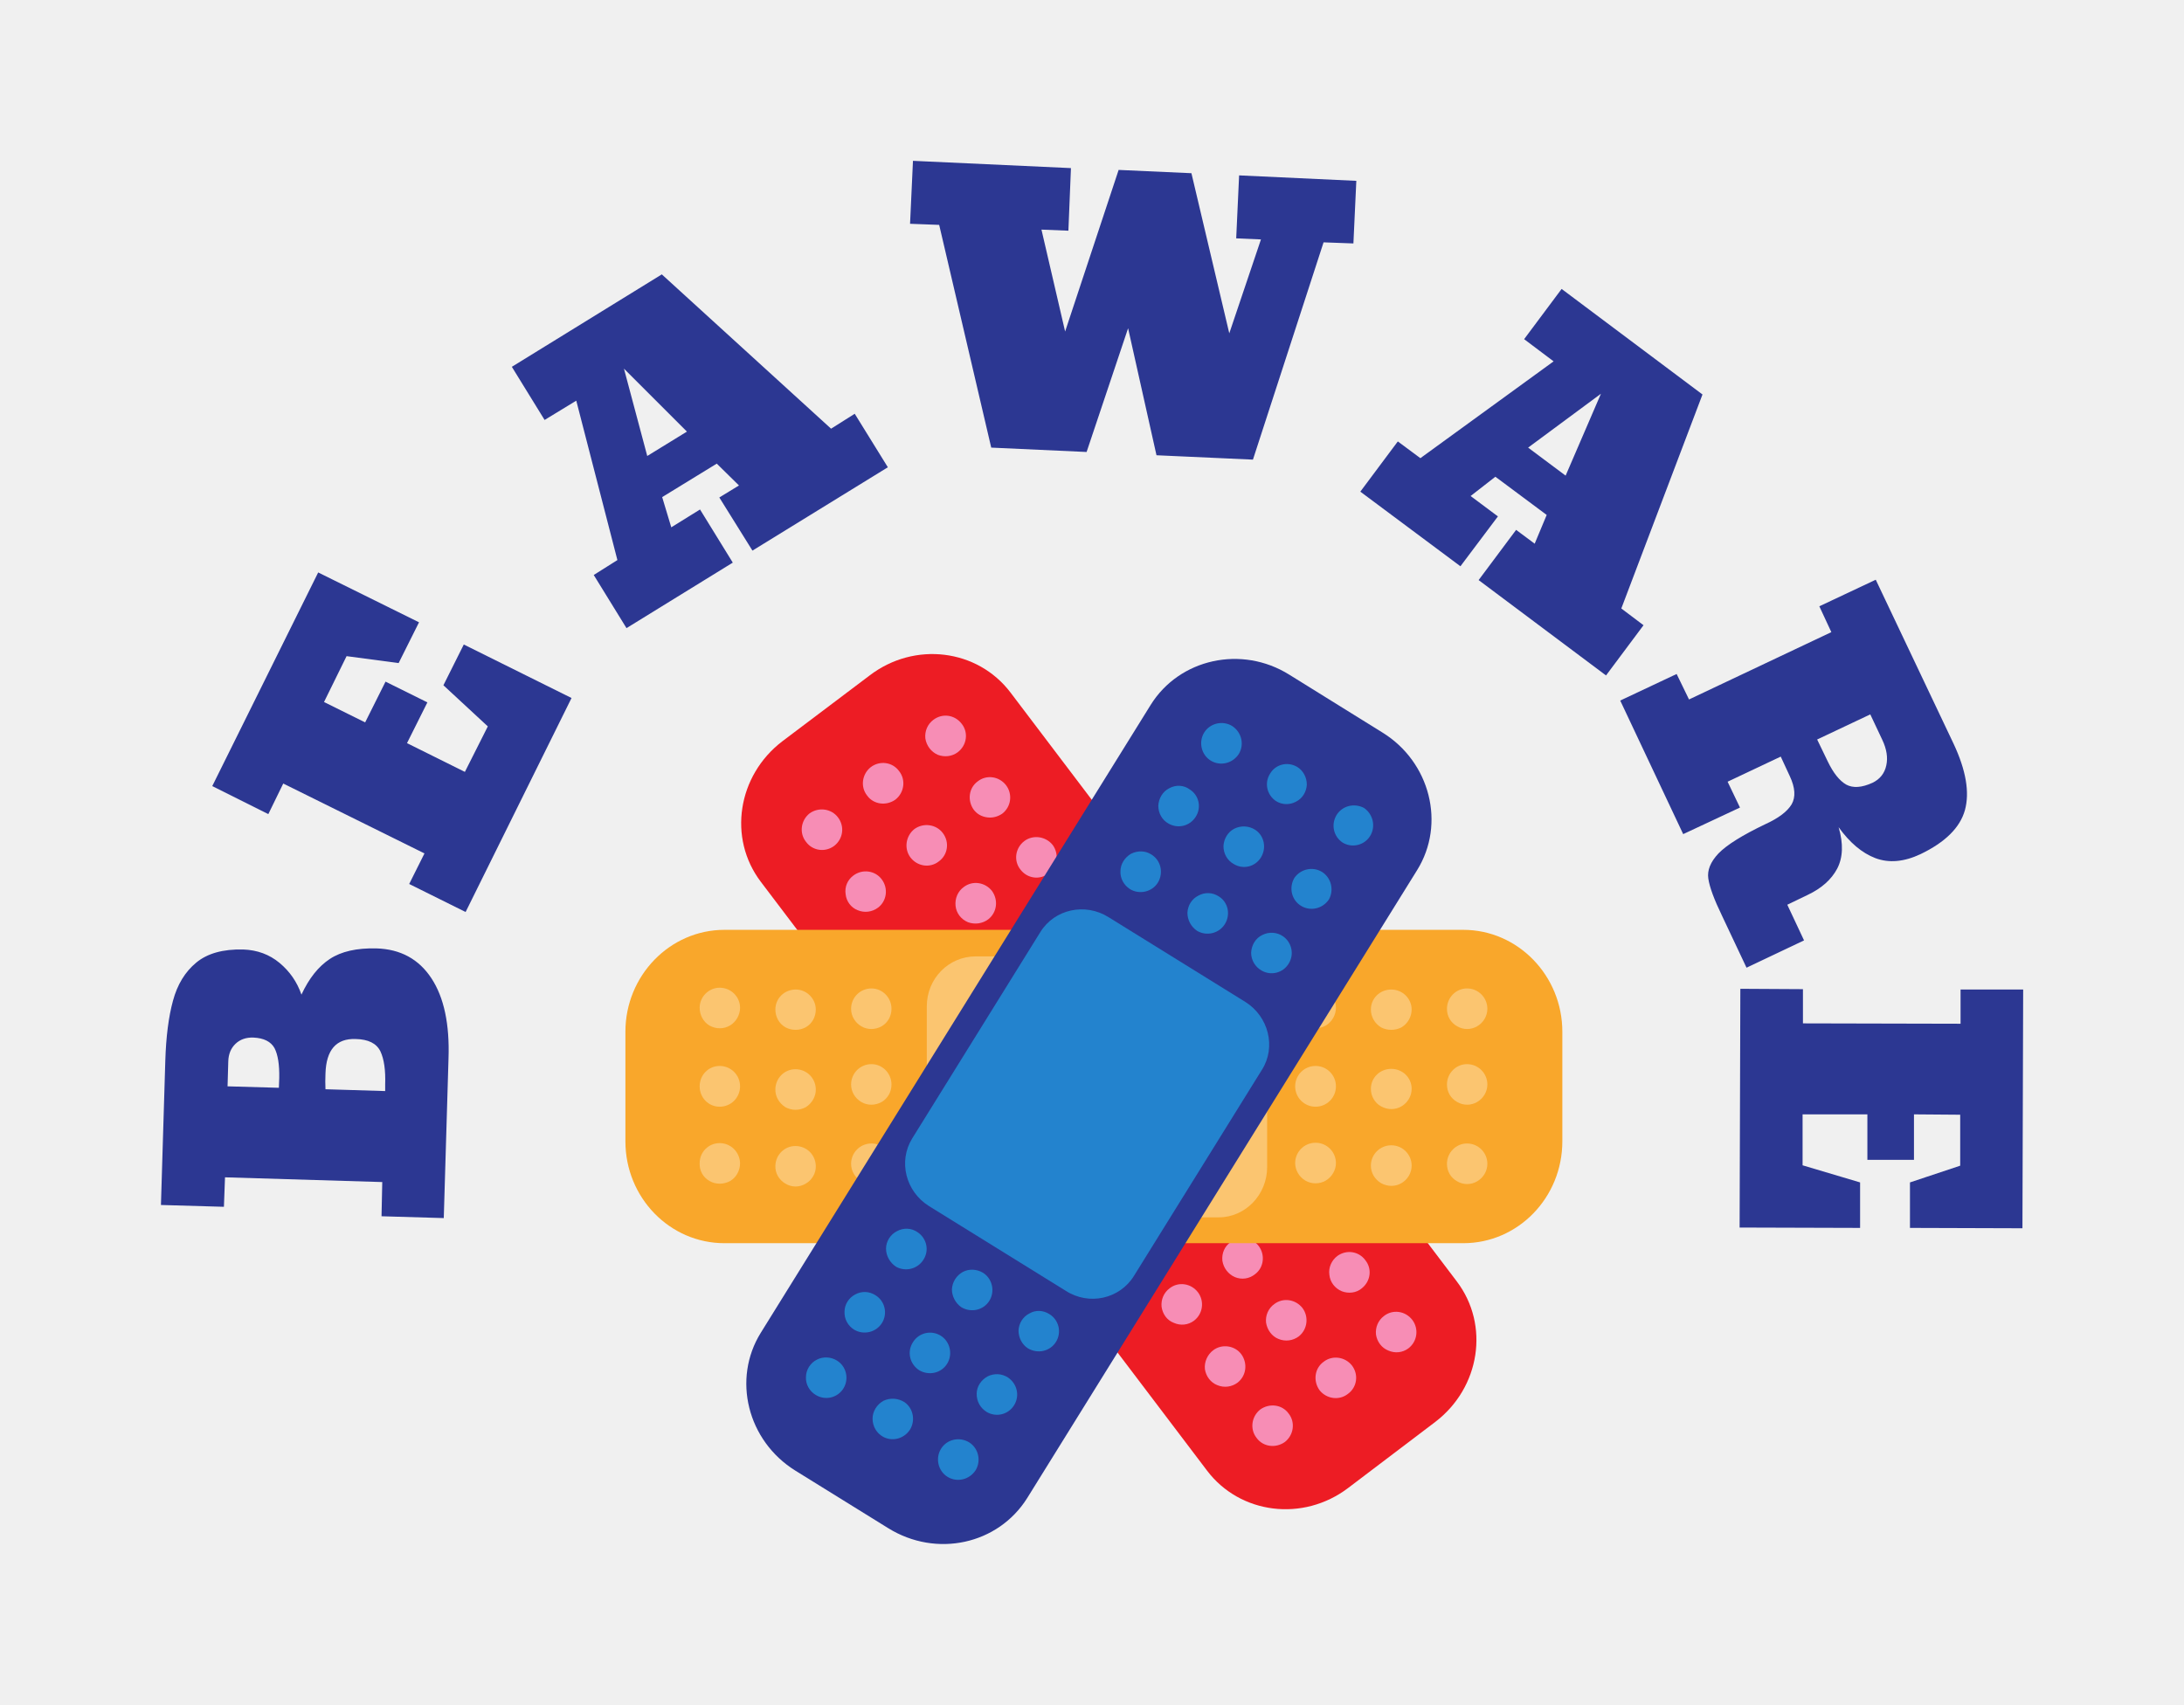
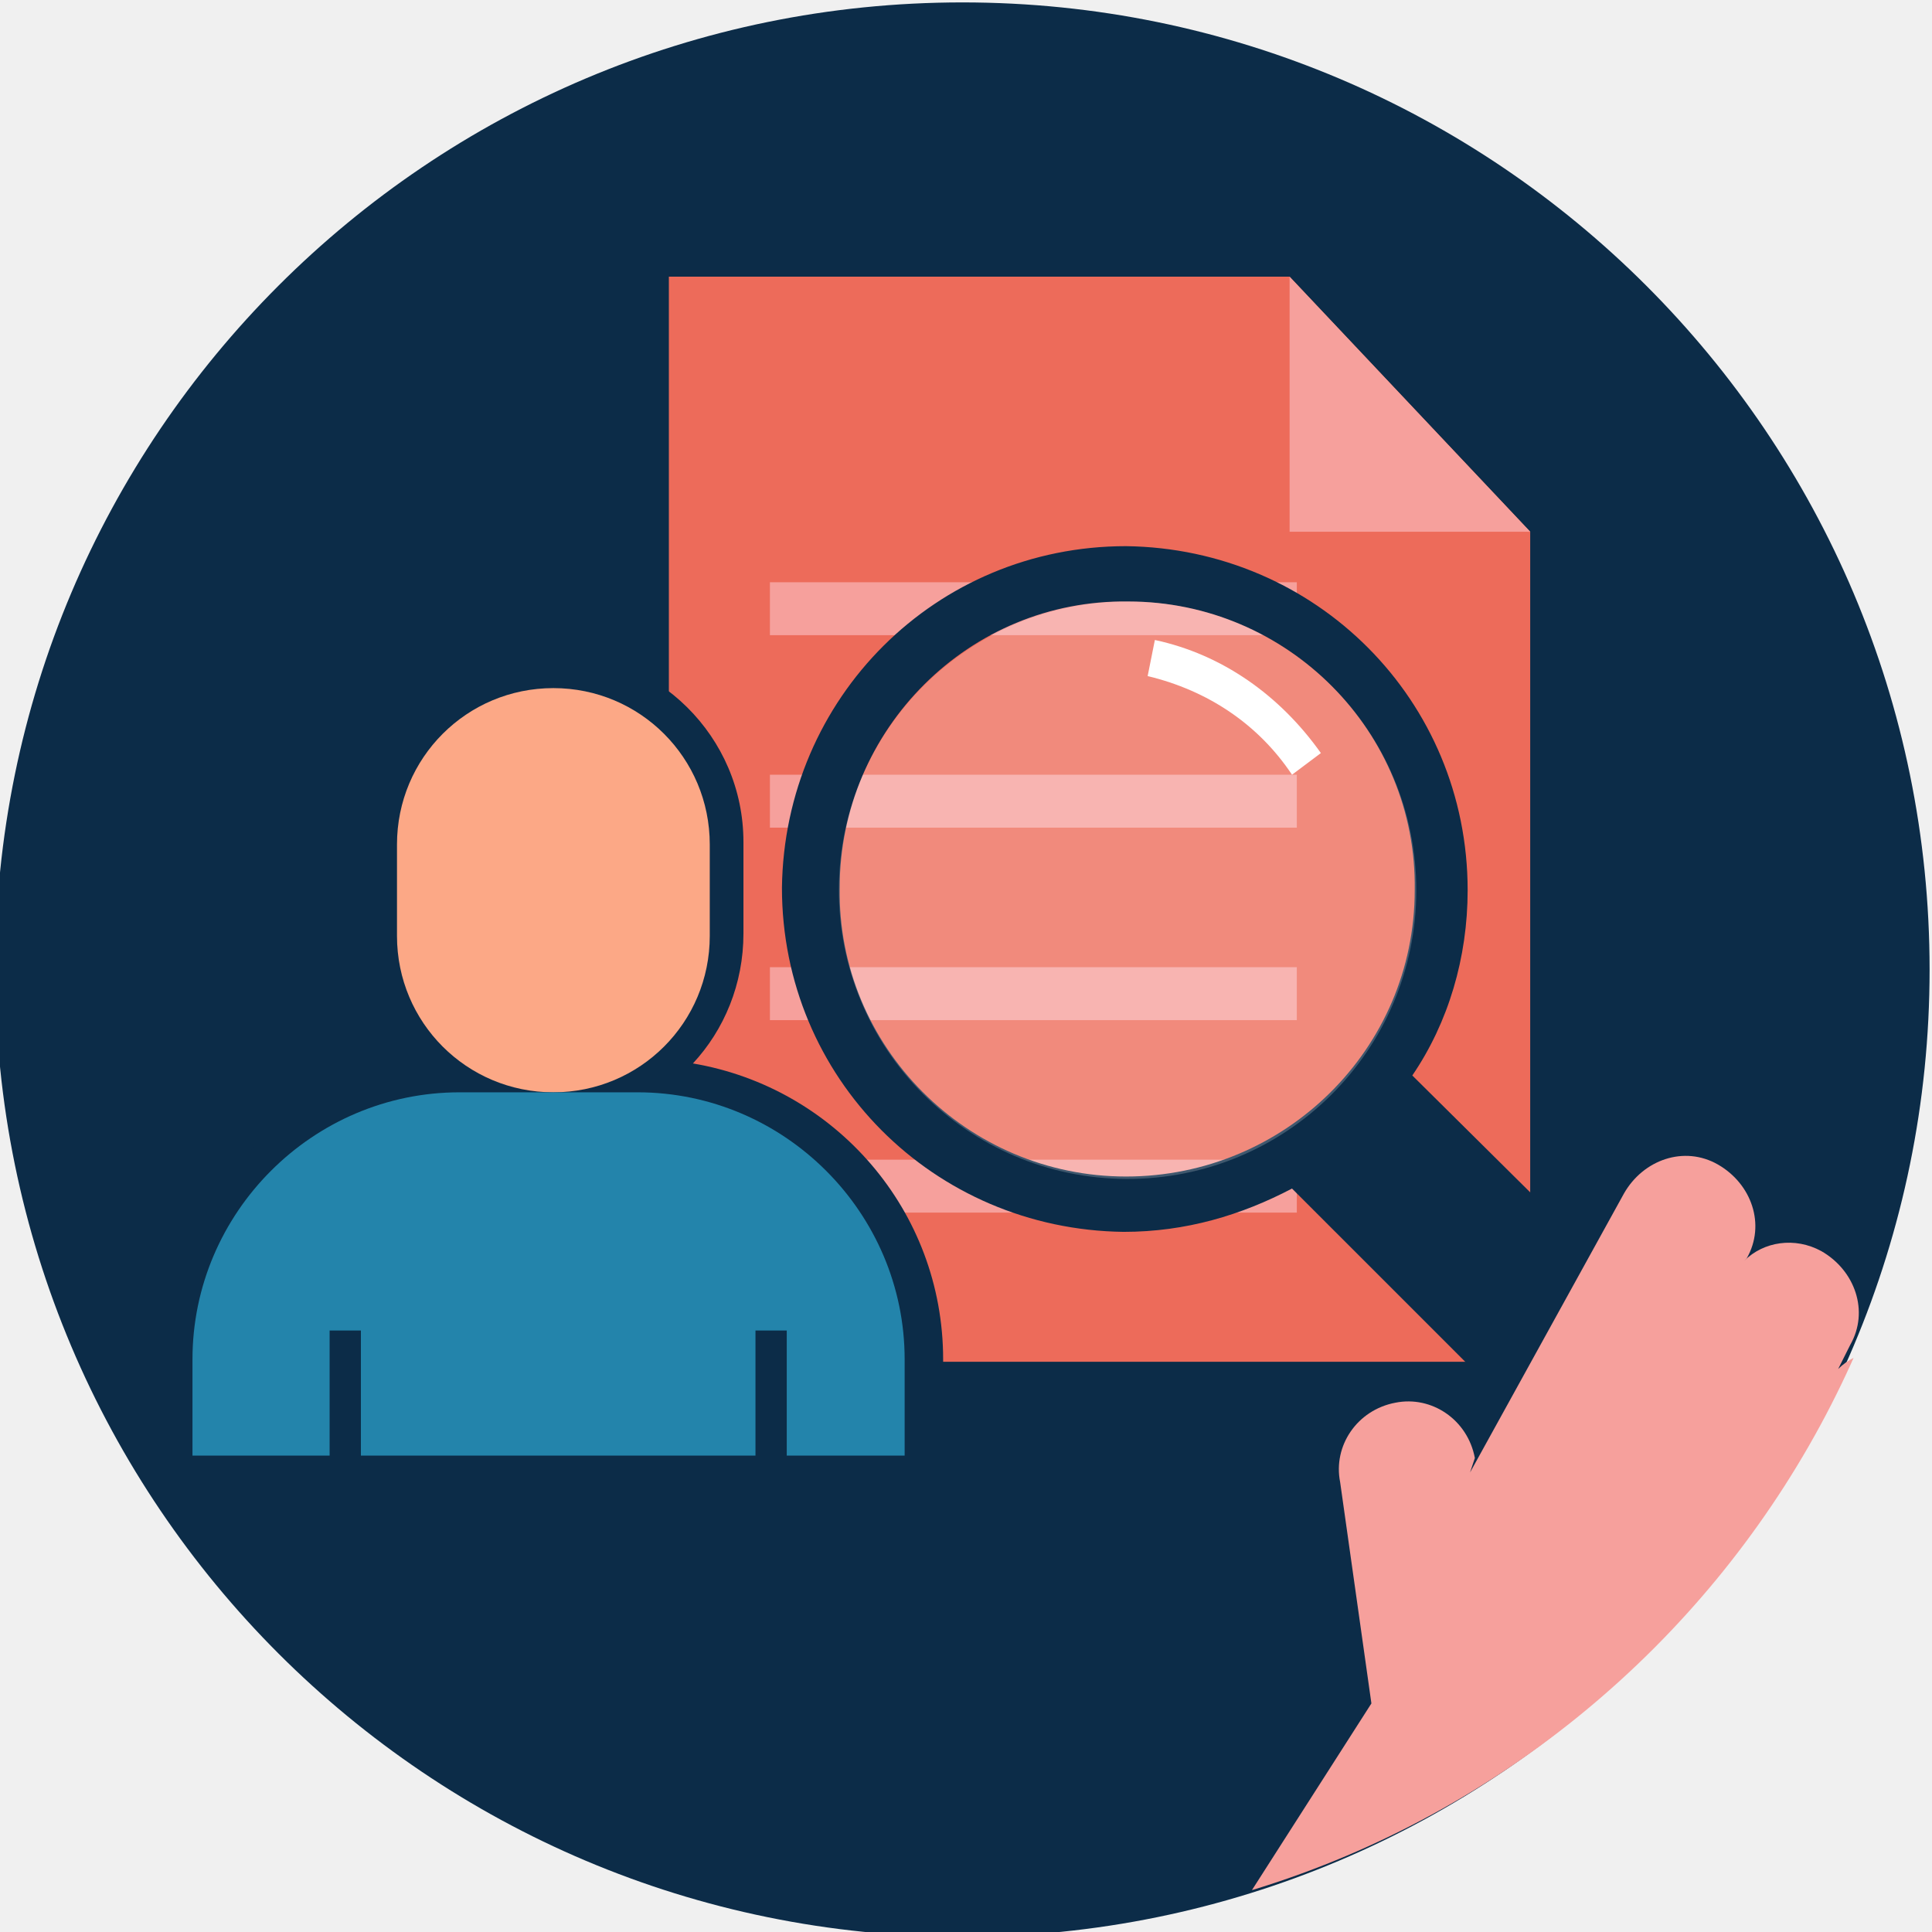
- <svg xmlns="http://www.w3.org/2000/svg" version="1.1" viewBox="0 0 6 4.683">
-   <g transform="matrix(1,0,0,1,3.005155,4.4299)">
-     <g transform="matrix(1,0,0,1,0,0)">
-       <path d=" M -1.957 -1.088 L -1.955 -1.182 L -2.387 -1.195 L -2.39 -1.114 L -2.563 -1.119 L -2.551 -1.516 Q -2.548 -1.614 -2.53 -1.68 Q -2.512 -1.747 -2.466 -1.785 Q -2.42 -1.823 -2.337 -1.821 Q -2.279 -1.819 -2.237 -1.784 Q -2.195 -1.749 -2.177 -1.697 Q -2.146 -1.764 -2.099 -1.795 Q -2.052 -1.826 -1.971 -1.824 Q -1.872 -1.821 -1.82 -1.742 Q -1.768 -1.663 -1.773 -1.521 L -1.786 -1.083 L -1.957 -1.088 M -2.238 -1.468 Q -2.237 -1.523 -2.251 -1.55 Q -2.266 -1.577 -2.309 -1.579 Q -2.339 -1.58 -2.358 -1.562 Q -2.377 -1.544 -2.378 -1.514 L -2.38 -1.445 L -2.239 -1.441 L -2.238 -1.468 M -1.947 -1.45 Q -1.945 -1.509 -1.96 -1.541 Q -1.976 -1.574 -2.028 -1.575 Q -2.108 -1.578 -2.111 -1.48 Q -2.112 -1.458 -2.111 -1.437 L -1.947 -1.432 L -1.947 -1.45 M -1.726 -1.924 L -1.881 -2.001 L -1.839 -2.085 L -2.227 -2.277 L -2.268 -2.193 L -2.422 -2.27 L -2.131 -2.857 L -1.854 -2.72 L -1.91 -2.608 L -2.053 -2.627 L -2.115 -2.501 L -2.002 -2.445 L -1.946 -2.557 L -1.831 -2.5 L -1.887 -2.388 L -1.728 -2.309 L -1.665 -2.434 L -1.787 -2.547 L -1.731 -2.659 L -1.435 -2.512 L -1.726 -1.924 M -1.284 -2.704 L -1.374 -2.85 L -1.309 -2.891 L -1.422 -3.329 L -1.509 -3.276 L -1.599 -3.422 L -1.187 -3.676 L -0.722 -3.252 L -0.657 -3.293 L -0.566 -3.146 L -0.938 -2.917 L -1.029 -3.063 L -0.975 -3.096 L -1.036 -3.156 L -1.186 -3.064 L -1.161 -2.981 L -1.082 -3.03 L -0.992 -2.884 L -1.284 -2.704 M -1.227 -3.177 L -1.118 -3.244 L -1.291 -3.417 L -1.227 -3.177 M -0.282 -3.2 L -0.425 -3.812 L -0.505 -3.815 L -0.497 -3.988 L -0.063 -3.968 L -0.07 -3.796 L -0.144 -3.799 L -0.079 -3.519 L 0.068 -3.963 L 0.268 -3.954 L 0.372 -3.514 L 0.459 -3.772 L 0.391 -3.775 L 0.399 -3.948 L 0.721 -3.933 L 0.713 -3.761 L 0.631 -3.764 L 0.437 -3.167 L 0.172 -3.179 L 0.094 -3.528 L -0.02 -3.188 L -0.282 -3.2 M 0.732 -3.079 L 0.835 -3.217 L 0.897 -3.171 L 1.263 -3.437 L 1.182 -3.498 L 1.285 -3.636 L 1.672 -3.346 L 1.449 -2.758 L 1.51 -2.712 L 1.407 -2.574 L 1.057 -2.836 L 1.16 -2.974 L 1.211 -2.936 L 1.244 -3.015 L 1.103 -3.12 L 1.035 -3.067 L 1.11 -3.011 L 1.007 -2.874 L 0.732 -3.079 M 1.193 -3.2 L 1.296 -3.123 L 1.393 -3.348 L 1.193 -3.2 M 1.601 -2.578 L 1.635 -2.508 L 2.026 -2.693 L 1.993 -2.764 L 2.148 -2.837 L 2.362 -2.386 Q 2.413 -2.277 2.393 -2.204 Q 2.373 -2.132 2.271 -2.083 Q 2.203 -2.051 2.147 -2.072 Q 2.092 -2.093 2.046 -2.157 Q 2.066 -2.089 2.042 -2.043 Q 2.018 -1.998 1.961 -1.971 L 1.905 -1.944 L 1.951 -1.846 L 1.793 -1.771 L 1.726 -1.913 Q 1.693 -1.981 1.688 -2.016 Q 1.683 -2.05 1.716 -2.085 Q 1.75 -2.12 1.844 -2.165 Q 1.899 -2.19 1.917 -2.22 Q 1.934 -2.25 1.912 -2.297 L 1.887 -2.351 L 1.741 -2.282 L 1.775 -2.211 L 1.619 -2.138 L 1.446 -2.505 L 1.601 -2.578 M 2.016 -2.338 Q 2.039 -2.29 2.067 -2.274 Q 2.095 -2.259 2.139 -2.279 Q 2.17 -2.294 2.177 -2.327 Q 2.184 -2.359 2.166 -2.397 L 2.133 -2.467 L 1.987 -2.398 L 2.016 -2.338 M 1.776 -1.713 L 1.948 -1.712 L 1.948 -1.618 L 2.381 -1.617 L 2.381 -1.711 L 2.553 -1.711 L 2.551 -1.055 L 2.242 -1.056 L 2.242 -1.181 L 2.38 -1.227 L 2.38 -1.367 L 2.253 -1.368 L 2.253 -1.243 L 2.125 -1.243 L 2.125 -1.368 L 1.947 -1.368 L 1.947 -1.228 L 2.105 -1.181 L 2.105 -1.056 L 1.774 -1.057 L 1.776 -1.713" fill="#2c3792" fill-rule="nonzero" />
+ <svg xmlns="http://www.w3.org/2000/svg" xmlns:xlink="http://www.w3.org/1999/xlink" version="1.1" id="Layer_2" x="0px" y="0px" viewBox="0 0 80.3 80.3" style="enable-background:new 0 0 80.3 80.3;" xml:space="preserve">
+   <style type="text/css">
+ 	.st0{fill:#EB6A5C;}
+ 	.st1{fill:#552F2F;}
+ 	.st2{fill:#55AB99;}
+ 	.st3{fill:#2F4555;}
+ 	.st4{fill:#FFFFFF;}
+ 	.st5{fill:#ED6B5A;}
+ 	.st6{fill:#0C2C48;}
+ 	.st7{fill:#F1CC4B;}
+ 	.st8{clip-path:url(#SVGID_2_);}
+ 	.st9{clip-path:url(#SVGID_2_);fill:#F6A09C;}
+ 	.st10{fill:#50646F;}
+ 	.st11{fill:#FCA886;}
+ 	.st12{fill:#EDAB7E;}
+ 	.st13{fill:#332319;}
+ 	.st14{fill:#E07E45;}
+ 	.st15{fill:#FF8F8F;}
+ 	.st16{fill:#A6D1D9;}
+ 	.st17{fill:#628185;}
+ 	.st18{fill:#BABABA;}
+ 	.st19{fill:#698391;}
+ 	.st20{opacity:0.41;fill:#FFFFFF;}
+ 	.st21{fill:#F6A09C;}
+ 	.st22{fill:#FFF3C9;}
+ 	.st23{fill:#2384AB;}
+ 	.st24{fill:#BABFC5;}
+ 	.st25{clip-path:url(#SVGID_4_);}
+ 	.st26{fill:#6EB9E0;}
+ 	.st27{fill:#F8A06D;}
+ 	.st28{fill:#A3B9C4;}
+ 	.st29{fill:#3B4A52;}
+ 	.st30{clip-path:url(#SVGID_6_);}
+ 	.st31{clip-path:url(#SVGID_8_);fill:#F6A09C;}
+ 	.st32{opacity:0.21;fill:#FFFFFF;}
+ 	.st33{clip-path:url(#SVGID_10_);fill:#F6A09C;}
+ 	.st34{clip-path:url(#SVGID_12_);}
+ 	.st35{fill:#FFD3B5;}
+ 	.st36{fill:#BFD9E6;}
+ 	.st37{fill:#798287;}
+ 	.st38{fill:#A4A8AD;}
+ 	.st39{fill:#FFD6BA;}
+ 	.st40{fill:none;stroke:#0C2C48;stroke-width:1.4;stroke-miterlimit:10;}
+ </style>
+   <g>
+     <circle class="st6" cx="40" cy="40.3" r="40.2" />
+     <g>
+       <g>
+         <polygon class="st5" points="63.6,56.6 27.8,56.6 27.8,11.5 53.6,11.5 63.6,22.1    " />
+         <polygon class="st21" points="63.6,22.1 53.6,22.1 53.6,11.5    " />
+       </g>
+       <g>
+         <g>
+           <rect x="32" y="24.2" class="st21" width="21.9" height="2.2" />
+         </g>
+         <g>
+           <rect x="32" y="32.2" class="st21" width="21.9" height="2.2" />
+         </g>
+         <g>
+           <rect x="32" y="40.2" class="st21" width="21.9" height="2.2" />
+         </g>
+         <g>
+           <rect x="32" y="48.2" class="st21" width="21.9" height="2.2" />
+         </g>
+       </g>
+       <g>
+         <path class="st6" d="M70.2,56.1L58.7,44.7c1.5-2.2,2.3-4.9,2.3-7.7c0-7.9-6.3-14.2-14.2-14.3c-7.9,0-14.2,6.3-14.3,14.2     c0,7.9,6.3,14.2,14.2,14.3c2.6,0,4.9-0.7,7-1.8l11.6,11.6c0.5,0.5,1.3,0.5,1.7,0l3-3C70.6,57.4,70.6,56.6,70.2,56.1z M46.8,48.9     c-6.6,0-12-5.4-11.9-12c0-6.6,5.4-12,12-11.9c6.6,0,12,5.4,11.9,12C58.8,43.6,53.4,48.9,46.8,48.9z" />
+         <ellipse transform="matrix(2.653164e-03 -1 1 2.653164e-03 9.7425 83.702)" class="st32" cx="46.8" cy="37" rx="12" ry="12" />
+         <g>
+           <path class="st4" d="M53.7,32.2c-1.4-2.1-3.5-3.5-6-4.1l0.3-1.5c2.8,0.6,5.2,2.3,6.9,4.7L53.7,32.2z" />
+         </g>
+       </g>
    </g>
-     <g transform="matrix(1,0,0,1,0,0)">
-       <g clip-path="url(#SvgjsClipPath1003)">
-         <g clip-path="url(#bb5cc96e6-8b15-4160-91d0-a812cf38ed559a46ac91-acc2-488f-9480-60ff32185d8f)">
-           <path d=" M 0.698 -0.341 C 0.575 -0.248 0.402 -0.269 0.311 -0.389 L -0.915 -2.007 C -1.006 -2.127 -0.979 -2.299 -0.856 -2.393 L -0.616 -2.574 C -0.493 -2.668 -0.32 -2.647 -0.229 -2.527 L 0.997 -0.909 C 1.088 -0.789 1.061 -0.617 0.938 -0.523 Z" fill="#ed1c24" transform="matrix(1,0,0,1,0,0)" fill-rule="nonzero" />
-         </g>
-         <g clip-path="url(#bb5cc96e6-8b15-4160-91d0-a812cf38ed559a46ac91-acc2-488f-9480-60ff32185d8f)">
-           <path d=" M -0.374 -2.363 C -0.39 -2.351 -0.411 -2.349 -0.429 -2.356 C -0.447 -2.364 -0.46 -2.381 -0.463 -2.401 C -0.465 -2.421 -0.457 -2.44 -0.441 -2.452 C -0.416 -2.471 -0.382 -2.466 -0.363 -2.441 C -0.344 -2.417 -0.349 -2.382 -0.374 -2.363" fill="#f78db5" transform="matrix(1,0,0,1,0,0)" fill-rule="nonzero" />
-         </g>
-         <g clip-path="url(#bb5cc96e6-8b15-4160-91d0-a812cf38ed559a46ac91-acc2-488f-9480-60ff32185d8f)">
-           <path d=" M -0.545 -2.233 C -0.57 -2.215 -0.605 -2.219 -0.623 -2.244 C -0.642 -2.268 -0.637 -2.303 -0.613 -2.322 C -0.588 -2.341 -0.553 -2.336 -0.535 -2.311 C -0.516 -2.287 -0.521 -2.252 -0.545 -2.233" fill="#f78db5" transform="matrix(1,0,0,1,0,0)" fill-rule="nonzero" />
-         </g>
-         <g clip-path="url(#bb5cc96e6-8b15-4160-91d0-a812cf38ed559a46ac91-acc2-488f-9480-60ff32185d8f)">
-           <path d=" M -0.713 -2.106 C -0.738 -2.087 -0.773 -2.092 -0.791 -2.117 C -0.81 -2.141 -0.805 -2.176 -0.781 -2.195 C -0.756 -2.213 -0.721 -2.208 -0.703 -2.184 C -0.684 -2.159 -0.689 -2.125 -0.713 -2.106" fill="#f78db5" transform="matrix(1,0,0,1,0,0)" fill-rule="nonzero" />
-         </g>
-         <g clip-path="url(#bb5cc96e6-8b15-4160-91d0-a812cf38ed559a46ac91-acc2-488f-9480-60ff32185d8f)">
-           <path d=" M -0.252 -2.194 C -0.264 -2.186 -0.278 -2.182 -0.293 -2.184 C -0.308 -2.186 -0.321 -2.193 -0.33 -2.205 C -0.348 -2.23 -0.344 -2.265 -0.319 -2.283 C -0.295 -2.302 -0.26 -2.297 -0.241 -2.272 C -0.223 -2.248 -0.227 -2.213 -0.252 -2.194" fill="#f78db5" transform="matrix(1,0,0,1,0,0)" fill-rule="nonzero" />
-         </g>
-         <g clip-path="url(#bb5cc96e6-8b15-4160-91d0-a812cf38ed559a46ac91-acc2-488f-9480-60ff32185d8f)">
-           <path d=" M -0.426 -2.063 C -0.45 -2.044 -0.485 -2.049 -0.504 -2.074 C -0.522 -2.098 -0.517 -2.133 -0.493 -2.152 C -0.468 -2.17 -0.433 -2.165 -0.415 -2.141 C -0.396 -2.116 -0.401 -2.081 -0.426 -2.063" fill="#f78db5" transform="matrix(1,0,0,1,0,0)" fill-rule="nonzero" />
-         </g>
-         <g clip-path="url(#bb5cc96e6-8b15-4160-91d0-a812cf38ed559a46ac91-acc2-488f-9480-60ff32185d8f)">
-           <path d=" M -0.593 -1.936 C -0.609 -1.924 -0.63 -1.921 -0.649 -1.929 C -0.667 -1.936 -0.68 -1.953 -0.682 -1.973 C -0.685 -1.993 -0.677 -2.012 -0.661 -2.024 C -0.636 -2.043 -0.601 -2.038 -0.583 -2.014 C -0.564 -1.989 -0.569 -1.954 -0.593 -1.936" fill="#f78db5" transform="matrix(1,0,0,1,0,0)" fill-rule="nonzero" />
-         </g>
-         <g clip-path="url(#bb5cc96e6-8b15-4160-91d0-a812cf38ed559a46ac91-acc2-488f-9480-60ff32185d8f)">
-           <path d=" M -0.124 -2.03 C -0.136 -2.021 -0.151 -2.017 -0.165 -2.019 C -0.18 -2.021 -0.193 -2.029 -0.202 -2.041 C -0.221 -2.065 -0.216 -2.1 -0.191 -2.119 C -0.167 -2.137 -0.132 -2.132 -0.113 -2.108 C -0.095 -2.083 -0.1 -2.048 -0.124 -2.03" fill="#f78db5" transform="matrix(1,0,0,1,0,0)" fill-rule="nonzero" />
-         </g>
-         <g clip-path="url(#bb5cc96e6-8b15-4160-91d0-a812cf38ed559a46ac91-acc2-488f-9480-60ff32185d8f)">
-           <path d=" M -0.29 -1.904 C -0.306 -1.892 -0.327 -1.889 -0.346 -1.896 C -0.365 -1.904 -0.378 -1.921 -0.38 -1.941 C -0.382 -1.961 -0.374 -1.981 -0.357 -1.993 C -0.333 -2.011 -0.299 -2.006 -0.28 -1.982 C -0.262 -1.957 -0.266 -1.923 -0.29 -1.904" fill="#f78db5" transform="matrix(1,0,0,1,0,0)" fill-rule="nonzero" />
-         </g>
-         <g clip-path="url(#bb5cc96e6-8b15-4160-91d0-a812cf38ed559a46ac91-acc2-488f-9480-60ff32185d8f)">
-           <path d=" M -0.464 -1.773 C -0.476 -1.764 -0.49 -1.76 -0.505 -1.762 C -0.52 -1.764 -0.533 -1.772 -0.542 -1.783 C -0.559 -1.808 -0.553 -1.841 -0.53 -1.859 C -0.506 -1.877 -0.472 -1.874 -0.453 -1.851 C -0.444 -1.839 -0.44 -1.824 -0.442 -1.809 C -0.444 -1.795 -0.452 -1.782 -0.464 -1.773" fill="#fbc9e7" transform="matrix(1,0,0,1,0,0)" fill-rule="nonzero" />
-         </g>
-         <g clip-path="url(#bb5cc96e6-8b15-4160-91d0-a812cf38ed559a46ac91-acc2-488f-9480-60ff32185d8f)">
-           <path d=" M 0.615 -1.059 C 0.599 -1.046 0.577 -1.043 0.559 -1.051 C 0.54 -1.058 0.527 -1.076 0.524 -1.096 C 0.522 -1.116 0.531 -1.136 0.547 -1.148 C 0.572 -1.165 0.606 -1.16 0.624 -1.136 C 0.642 -1.112 0.638 -1.078 0.615 -1.059" fill="#fbc9e7" transform="matrix(1,0,0,1,0,0)" fill-rule="nonzero" />
-         </g>
-         <g clip-path="url(#bb5cc96e6-8b15-4160-91d0-a812cf38ed559a46ac91-acc2-488f-9480-60ff32185d8f)">
-           <path d=" M 0.443 -0.929 C 0.427 -0.916 0.406 -0.913 0.387 -0.921 C 0.369 -0.929 0.356 -0.946 0.353 -0.966 C 0.351 -0.986 0.359 -1.006 0.376 -1.017 C 0.4 -1.035 0.435 -1.03 0.453 -1.006 C 0.471 -0.982 0.467 -0.947 0.443 -0.929" fill="#f78db5" transform="matrix(1,0,0,1,0,0)" fill-rule="nonzero" />
-         </g>
-         <g clip-path="url(#bb5cc96e6-8b15-4160-91d0-a812cf38ed559a46ac91-acc2-488f-9480-60ff32185d8f)">
-           <path d=" M 0.275 -0.801 C 0.259 -0.789 0.238 -0.787 0.22 -0.795 C 0.201 -0.802 0.189 -0.819 0.186 -0.839 C 0.184 -0.859 0.192 -0.878 0.208 -0.89 C 0.232 -0.909 0.267 -0.904 0.286 -0.879 C 0.304 -0.855 0.3 -0.82 0.275 -0.801" fill="#f78db5" transform="matrix(1,0,0,1,0,0)" fill-rule="nonzero" />
-         </g>
-         <g clip-path="url(#bb5cc96e6-8b15-4160-91d0-a812cf38ed559a46ac91-acc2-488f-9480-60ff32185d8f)">
-           <path d=" M 0.736 -0.89 C 0.721 -0.877 0.699 -0.875 0.681 -0.882 C 0.662 -0.89 0.649 -0.907 0.647 -0.927 C 0.644 -0.947 0.653 -0.967 0.669 -0.979 C 0.694 -0.997 0.728 -0.992 0.746 -0.967 C 0.765 -0.943 0.76 -0.909 0.736 -0.89" fill="#f78db5" transform="matrix(1,0,0,1,0,0)" fill-rule="nonzero" />
-         </g>
-         <g clip-path="url(#bb5cc96e6-8b15-4160-91d0-a812cf38ed559a46ac91-acc2-488f-9480-60ff32185d8f)">
-           <path d=" M 0.563 -0.758 C 0.547 -0.746 0.526 -0.743 0.507 -0.751 C 0.489 -0.758 0.476 -0.776 0.473 -0.796 C 0.471 -0.815 0.479 -0.835 0.496 -0.847 C 0.52 -0.865 0.554 -0.86 0.573 -0.836 C 0.591 -0.812 0.587 -0.777 0.563 -0.758" fill="#f78db5" transform="matrix(1,0,0,1,0,0)" fill-rule="nonzero" />
-         </g>
-         <g clip-path="url(#bb5cc96e6-8b15-4160-91d0-a812cf38ed559a46ac91-acc2-488f-9480-60ff32185d8f)">
-           <path d=" M 0.395 -0.631 C 0.379 -0.619 0.358 -0.616 0.339 -0.624 C 0.321 -0.631 0.308 -0.648 0.305 -0.668 C 0.303 -0.688 0.312 -0.708 0.328 -0.72 C 0.352 -0.738 0.387 -0.733 0.405 -0.709 C 0.423 -0.684 0.419 -0.65 0.395 -0.631" fill="#f78db5" transform="matrix(1,0,0,1,0,0)" fill-rule="nonzero" />
-         </g>
-         <g clip-path="url(#bb5cc96e6-8b15-4160-91d0-a812cf38ed559a46ac91-acc2-488f-9480-60ff32185d8f)">
-           <path d=" M 0.864 -0.725 C 0.848 -0.713 0.827 -0.711 0.809 -0.719 C 0.791 -0.726 0.778 -0.743 0.775 -0.763 C 0.773 -0.783 0.781 -0.802 0.797 -0.814 C 0.821 -0.833 0.856 -0.828 0.875 -0.803 C 0.893 -0.779 0.889 -0.744 0.864 -0.725" fill="#f78db5" transform="matrix(1,0,0,1,0,0)" fill-rule="nonzero" />
-         </g>
-         <g clip-path="url(#bb5cc96e6-8b15-4160-91d0-a812cf38ed559a46ac91-acc2-488f-9480-60ff32185d8f)">
-           <path d=" M 0.698 -0.6 C 0.674 -0.581 0.639 -0.586 0.62 -0.61 C 0.602 -0.635 0.606 -0.67 0.631 -0.688 C 0.655 -0.707 0.69 -0.702 0.709 -0.678 C 0.728 -0.653 0.723 -0.618 0.698 -0.6" fill="#f78db5" transform="matrix(1,0,0,1,0,0)" fill-rule="nonzero" />
-         </g>
-         <g clip-path="url(#bb5cc96e6-8b15-4160-91d0-a812cf38ed559a46ac91-acc2-488f-9480-60ff32185d8f)">
-           <path d=" M 0.525 -0.468 C 0.5 -0.45 0.465 -0.454 0.447 -0.479 C 0.428 -0.503 0.433 -0.538 0.457 -0.557 C 0.482 -0.575 0.517 -0.571 0.535 -0.546 C 0.554 -0.522 0.549 -0.487 0.525 -0.468" fill="#f78db5" transform="matrix(1,0,0,1,0,0)" fill-rule="nonzero" />
-         </g>
-         <g clip-path="url(#bb5cc96e6-8b15-4160-91d0-a812cf38ed559a46ac91-acc2-488f-9480-60ff32185d8f)">
-           <path d=" M 0.152 -0.945 C 0.091 -0.899 0.006 -0.909 -0.038 -0.968 L -0.442 -1.5 C -0.486 -1.559 -0.473 -1.644 -0.413 -1.69 L -0.06 -1.957 C 0 -2.003 0.085 -1.992 0.13 -1.933 L 0.533 -1.401 C 0.578 -1.342 0.565 -1.258 0.504 -1.212 Z" fill="#fbc9e7" transform="matrix(1,0,0,1,0,0)" fill-rule="nonzero" />
-         </g>
-         <g clip-path="url(#bb5cc96e6-8b15-4160-91d0-a812cf38ed559a46ac91-acc2-488f-9480-60ff32185d8f)">
-           <path d=" M 1.287 -1.294 C 1.287 -1.139 1.165 -1.014 1.015 -1.014 L -1.015 -1.014 C -1.165 -1.014 -1.287 -1.139 -1.287 -1.294 L -1.287 -1.595 C -1.287 -1.749 -1.165 -1.875 -1.015 -1.875 L 1.015 -1.875 C 1.165 -1.875 1.287 -1.749 1.287 -1.595 Z" fill="#f9a72b" transform="matrix(1,0,0,1,0,0)" fill-rule="nonzero" />
-         </g>
-         <g clip-path="url(#bb5cc96e6-8b15-4160-91d0-a812cf38ed559a46ac91-acc2-488f-9480-60ff32185d8f)">
-           <path d=" M -0.972 -1.661 C -0.972 -1.641 -0.983 -1.622 -1 -1.612 C -1.017 -1.602 -1.038 -1.602 -1.056 -1.612 C -1.073 -1.622 -1.083 -1.641 -1.083 -1.661 C -1.083 -1.691 -1.058 -1.716 -1.028 -1.716 C -0.997 -1.716 -0.972 -1.691 -0.972 -1.661" fill="#fbc570" transform="matrix(1,0,0,1,0,0)" fill-rule="nonzero" />
-         </g>
-         <g clip-path="url(#bb5cc96e6-8b15-4160-91d0-a812cf38ed559a46ac91-acc2-488f-9480-60ff32185d8f)">
-           <path d=" M -0.972 -1.445 C -0.972 -1.414 -0.997 -1.389 -1.028 -1.389 C -1.059 -1.389 -1.083 -1.414 -1.083 -1.445 C -1.083 -1.476 -1.059 -1.501 -1.028 -1.501 C -0.997 -1.501 -0.972 -1.476 -0.972 -1.445" fill="#fbc570" transform="matrix(1,0,0,1,0,0)" fill-rule="nonzero" />
-         </g>
-         <g clip-path="url(#bb5cc96e6-8b15-4160-91d0-a812cf38ed559a46ac91-acc2-488f-9480-60ff32185d8f)">
-           <path d=" M -0.972 -1.234 C -0.972 -1.214 -0.982 -1.195 -0.999 -1.185 C -1.017 -1.175 -1.039 -1.175 -1.056 -1.185 C -1.074 -1.195 -1.084 -1.214 -1.083 -1.234 C -1.083 -1.265 -1.058 -1.289 -1.028 -1.289 C -0.998 -1.289 -0.973 -1.265 -0.972 -1.234" fill="#fbc570" transform="matrix(1,0,0,1,0,0)" fill-rule="nonzero" />
-         </g>
-         <g clip-path="url(#bb5cc96e6-8b15-4160-91d0-a812cf38ed559a46ac91-acc2-488f-9480-60ff32185d8f)">
-           <path d=" M -0.764 -1.656 C -0.764 -1.636 -0.774 -1.617 -0.792 -1.607 C -0.809 -1.598 -0.83 -1.598 -0.847 -1.607 C -0.865 -1.617 -0.875 -1.636 -0.875 -1.656 C -0.875 -1.687 -0.85 -1.711 -0.819 -1.711 C -0.789 -1.711 -0.764 -1.686 -0.764 -1.656" fill="#fbc570" transform="matrix(1,0,0,1,0,0)" fill-rule="nonzero" />
-         </g>
-         <g clip-path="url(#bb5cc96e6-8b15-4160-91d0-a812cf38ed559a46ac91-acc2-488f-9480-60ff32185d8f)">
-           <path d=" M -0.764 -1.438 C -0.763 -1.418 -0.774 -1.399 -0.791 -1.388 C -0.809 -1.378 -0.83 -1.378 -0.848 -1.388 C -0.865 -1.399 -0.876 -1.418 -0.875 -1.438 C -0.874 -1.468 -0.85 -1.492 -0.82 -1.492 C -0.789 -1.492 -0.765 -1.468 -0.764 -1.438" fill="#fbc570" transform="matrix(1,0,0,1,0,0)" fill-rule="nonzero" />
-         </g>
-         <g clip-path="url(#bb5cc96e6-8b15-4160-91d0-a812cf38ed559a46ac91-acc2-488f-9480-60ff32185d8f)">
-           <path d=" M -0.764 -1.227 C -0.763 -1.207 -0.774 -1.188 -0.791 -1.178 C -0.809 -1.167 -0.83 -1.167 -0.848 -1.178 C -0.865 -1.188 -0.876 -1.207 -0.875 -1.227 C -0.874 -1.257 -0.85 -1.281 -0.82 -1.281 C -0.789 -1.281 -0.765 -1.257 -0.764 -1.227" fill="#fbc570" transform="matrix(1,0,0,1,0,0)" fill-rule="nonzero" />
-         </g>
-         <g clip-path="url(#bb5cc96e6-8b15-4160-91d0-a812cf38ed559a46ac91-acc2-488f-9480-60ff32185d8f)">
-           <path d=" M -0.556 -1.658 C -0.556 -1.638 -0.566 -1.62 -0.583 -1.61 C -0.601 -1.6 -0.622 -1.6 -0.639 -1.61 C -0.656 -1.62 -0.667 -1.638 -0.667 -1.658 C -0.667 -1.689 -0.642 -1.714 -0.611 -1.714 C -0.581 -1.714 -0.556 -1.689 -0.556 -1.658" fill="#fbc570" transform="matrix(1,0,0,1,0,0)" fill-rule="nonzero" />
-         </g>
-         <g clip-path="url(#bb5cc96e6-8b15-4160-91d0-a812cf38ed559a46ac91-acc2-488f-9480-60ff32185d8f)">
-           <path d=" M -0.556 -1.45 C -0.556 -1.43 -0.566 -1.412 -0.583 -1.402 C -0.601 -1.392 -0.622 -1.392 -0.639 -1.402 C -0.656 -1.412 -0.667 -1.43 -0.667 -1.45 C -0.667 -1.481 -0.642 -1.506 -0.611 -1.506 C -0.581 -1.506 -0.556 -1.481 -0.556 -1.45" fill="#fbc570" transform="matrix(1,0,0,1,0,0)" fill-rule="nonzero" />
-         </g>
-         <g clip-path="url(#bb5cc96e6-8b15-4160-91d0-a812cf38ed559a46ac91-acc2-488f-9480-60ff32185d8f)">
-           <path d=" M -0.556 -1.232 C -0.556 -1.212 -0.566 -1.194 -0.583 -1.184 C -0.601 -1.174 -0.622 -1.174 -0.639 -1.184 C -0.656 -1.194 -0.667 -1.212 -0.667 -1.232 C -0.667 -1.263 -0.642 -1.288 -0.611 -1.288 C -0.581 -1.288 -0.556 -1.263 -0.556 -1.232" fill="#fbc570" transform="matrix(1,0,0,1,0,0)" fill-rule="nonzero" />
-         </g>
-         <g clip-path="url(#bb5cc96e6-8b15-4160-91d0-a812cf38ed559a46ac91-acc2-488f-9480-60ff32185d8f)">
-           <path d=" M 0.665 -1.661 C 0.665 -1.641 0.654 -1.622 0.637 -1.612 C 0.619 -1.602 0.598 -1.602 0.581 -1.612 C 0.564 -1.622 0.553 -1.641 0.553 -1.661 C 0.553 -1.691 0.578 -1.716 0.609 -1.716 C 0.64 -1.716 0.665 -1.691 0.665 -1.661" fill="#fbc570" transform="matrix(1,0,0,1,0,0)" fill-rule="nonzero" />
-         </g>
-         <g clip-path="url(#bb5cc96e6-8b15-4160-91d0-a812cf38ed559a46ac91-acc2-488f-9480-60ff32185d8f)">
-           <path d=" M 0.665 -1.445 C 0.665 -1.414 0.64 -1.389 0.609 -1.389 C 0.578 -1.389 0.553 -1.414 0.553 -1.445 C 0.553 -1.476 0.578 -1.501 0.609 -1.501 C 0.64 -1.501 0.665 -1.476 0.665 -1.445" fill="#fbc570" transform="matrix(1,0,0,1,0,0)" fill-rule="nonzero" />
-         </g>
-         <g clip-path="url(#bb5cc96e6-8b15-4160-91d0-a812cf38ed559a46ac91-acc2-488f-9480-60ff32185d8f)">
-           <path d=" M 0.665 -1.234 C 0.665 -1.215 0.654 -1.196 0.637 -1.186 C 0.62 -1.176 0.598 -1.176 0.581 -1.186 C 0.564 -1.196 0.553 -1.215 0.553 -1.234 C 0.553 -1.265 0.578 -1.29 0.609 -1.29 C 0.64 -1.29 0.665 -1.265 0.665 -1.234" fill="#fbc570" transform="matrix(1,0,0,1,0,0)" fill-rule="nonzero" />
-         </g>
-         <g clip-path="url(#bb5cc96e6-8b15-4160-91d0-a812cf38ed559a46ac91-acc2-488f-9480-60ff32185d8f)">
-           <path d=" M 0.873 -1.656 C 0.873 -1.636 0.862 -1.617 0.845 -1.607 C 0.828 -1.598 0.806 -1.598 0.789 -1.607 C 0.772 -1.617 0.761 -1.636 0.761 -1.656 C 0.761 -1.687 0.786 -1.711 0.817 -1.711 C 0.848 -1.711 0.873 -1.686 0.873 -1.656" fill="#fbc570" transform="matrix(1,0,0,1,0,0)" fill-rule="nonzero" />
-         </g>
-         <g clip-path="url(#bb5cc96e6-8b15-4160-91d0-a812cf38ed559a46ac91-acc2-488f-9480-60ff32185d8f)">
-           <path d=" M 0.873 -1.438 C 0.873 -1.418 0.862 -1.4 0.845 -1.39 C 0.828 -1.38 0.807 -1.38 0.789 -1.39 C 0.772 -1.399 0.761 -1.418 0.761 -1.438 C 0.761 -1.469 0.786 -1.493 0.817 -1.493 C 0.848 -1.493 0.873 -1.469 0.873 -1.438" fill="#fbc570" transform="matrix(1,0,0,1,0,0)" fill-rule="nonzero" />
-         </g>
-         <g clip-path="url(#bb5cc96e6-8b15-4160-91d0-a812cf38ed559a46ac91-acc2-488f-9480-60ff32185d8f)">
-           <path d=" M 0.873 -1.227 C 0.873 -1.207 0.862 -1.189 0.845 -1.179 C 0.828 -1.169 0.807 -1.169 0.789 -1.179 C 0.772 -1.189 0.761 -1.207 0.761 -1.227 C 0.761 -1.258 0.786 -1.283 0.817 -1.283 C 0.848 -1.283 0.873 -1.258 0.873 -1.227" fill="#fbc570" transform="matrix(1,0,0,1,0,0)" fill-rule="nonzero" />
-         </g>
-         <g clip-path="url(#bb5cc96e6-8b15-4160-91d0-a812cf38ed559a46ac91-acc2-488f-9480-60ff32185d8f)">
-           <path d=" M 1.081 -1.658 C 1.081 -1.638 1.07 -1.62 1.053 -1.61 C 1.036 -1.6 1.015 -1.6 0.998 -1.61 C 0.98 -1.62 0.97 -1.638 0.97 -1.658 C 0.97 -1.689 0.995 -1.714 1.025 -1.714 C 1.056 -1.714 1.081 -1.689 1.081 -1.658" fill="#fbc570" transform="matrix(1,0,0,1,0,0)" fill-rule="nonzero" />
-         </g>
-         <g clip-path="url(#bb5cc96e6-8b15-4160-91d0-a812cf38ed559a46ac91-acc2-488f-9480-60ff32185d8f)">
-           <path d=" M 1.081 -1.45 C 1.081 -1.43 1.07 -1.412 1.053 -1.402 C 1.036 -1.392 1.015 -1.392 0.998 -1.402 C 0.98 -1.412 0.97 -1.43 0.97 -1.45 C 0.97 -1.481 0.995 -1.506 1.025 -1.506 C 1.056 -1.506 1.081 -1.481 1.081 -1.45" fill="#fbc570" transform="matrix(1,0,0,1,0,0)" fill-rule="nonzero" />
-         </g>
-         <g clip-path="url(#bb5cc96e6-8b15-4160-91d0-a812cf38ed559a46ac91-acc2-488f-9480-60ff32185d8f)">
-           <path d=" M 1.081 -1.232 C 1.081 -1.212 1.07 -1.194 1.053 -1.184 C 1.036 -1.174 1.015 -1.174 0.998 -1.184 C 0.98 -1.194 0.97 -1.212 0.97 -1.232 C 0.97 -1.263 0.995 -1.288 1.025 -1.288 C 1.056 -1.288 1.081 -1.263 1.081 -1.232" fill="#fbc570" transform="matrix(1,0,0,1,0,0)" fill-rule="nonzero" />
-         </g>
-         <g clip-path="url(#bb5cc96e6-8b15-4160-91d0-a812cf38ed559a46ac91-acc2-488f-9480-60ff32185d8f)">
-           <path d=" M 0.476 -1.223 C 0.476 -1.147 0.416 -1.085 0.343 -1.085 L -0.325 -1.085 C -0.399 -1.085 -0.459 -1.147 -0.459 -1.223 L -0.459 -1.665 C -0.459 -1.741 -0.399 -1.802 -0.325 -1.802 L 0.343 -1.802 C 0.416 -1.802 0.476 -1.741 0.476 -1.665 Z" fill="#fbc570" transform="matrix(1,0,0,1,0,0)" fill-rule="nonzero" />
-         </g>
-         <g clip-path="url(#bb5cc96e6-8b15-4160-91d0-a812cf38ed559a46ac91-acc2-488f-9480-60ff32185d8f)">
-           <path d=" M -0.82 -0.389 C -0.952 -0.471 -0.994 -0.641 -0.915 -0.768 L 0.156 -2.493 C 0.235 -2.62 0.406 -2.658 0.537 -2.576 L 0.793 -2.417 C 0.924 -2.336 0.967 -2.166 0.888 -2.039 L -0.183 -0.314 C -0.263 -0.186 -0.433 -0.149 -0.565 -0.231 Z" fill="#2c3792" transform="matrix(1,0,0,1,0,0)" fill-rule="nonzero" />
-         </g>
-         <g clip-path="url(#bb5cc96e6-8b15-4160-91d0-a812cf38ed559a46ac91-acc2-488f-9480-60ff32185d8f)">
-           <path d=" M 0.683 -2.115 C 0.658 -2.132 0.651 -2.165 0.667 -2.191 C 0.683 -2.216 0.715 -2.224 0.742 -2.21 C 0.767 -2.193 0.775 -2.159 0.759 -2.133 C 0.743 -2.107 0.709 -2.099 0.683 -2.115" fill="#2383ce" transform="matrix(1,0,0,1,0,0)" fill-rule="nonzero" />
-         </g>
-         <g clip-path="url(#bb5cc96e6-8b15-4160-91d0-a812cf38ed559a46ac91-acc2-488f-9480-60ff32185d8f)">
-           <path d=" M 0.5 -2.229 C 0.475 -2.246 0.468 -2.279 0.484 -2.304 C 0.499 -2.33 0.532 -2.338 0.558 -2.323 C 0.575 -2.313 0.585 -2.294 0.585 -2.274 C 0.584 -2.254 0.573 -2.236 0.555 -2.227 C 0.538 -2.218 0.517 -2.218 0.5 -2.229" fill="#2383ce" transform="matrix(1,0,0,1,0,0)" fill-rule="nonzero" />
-         </g>
-         <g clip-path="url(#bb5cc96e6-8b15-4160-91d0-a812cf38ed559a46ac91-acc2-488f-9480-60ff32185d8f)">
-           <path d=" M 0.321 -2.34 C 0.295 -2.356 0.287 -2.391 0.303 -2.417 C 0.319 -2.443 0.354 -2.451 0.38 -2.435 C 0.406 -2.418 0.414 -2.384 0.398 -2.358 C 0.381 -2.332 0.347 -2.324 0.321 -2.34" fill="#2383ce" transform="matrix(1,0,0,1,0,0)" fill-rule="nonzero" />
-         </g>
-         <g clip-path="url(#bb5cc96e6-8b15-4160-91d0-a812cf38ed559a46ac91-acc2-488f-9480-60ff32185d8f)">
-           <path d=" M 0.569 -1.941 C 0.543 -1.957 0.535 -1.991 0.551 -2.018 C 0.568 -2.042 0.601 -2.05 0.627 -2.034 C 0.652 -2.018 0.66 -1.985 0.646 -1.959 C 0.629 -1.933 0.595 -1.925 0.569 -1.941" fill="#2383ce" transform="matrix(1,0,0,1,0,0)" fill-rule="nonzero" />
-         </g>
-         <g clip-path="url(#bb5cc96e6-8b15-4160-91d0-a812cf38ed559a46ac91-acc2-488f-9480-60ff32185d8f)">
-           <path d=" M 0.384 -2.056 C 0.366 -2.066 0.356 -2.085 0.356 -2.105 C 0.357 -2.125 0.368 -2.144 0.386 -2.153 C 0.404 -2.162 0.426 -2.161 0.443 -2.15 C 0.468 -2.134 0.475 -2.1 0.459 -2.074 C 0.443 -2.048 0.41 -2.04 0.384 -2.056" fill="#2383ce" transform="matrix(1,0,0,1,0,0)" fill-rule="nonzero" />
-         </g>
-         <g clip-path="url(#bb5cc96e6-8b15-4160-91d0-a812cf38ed559a46ac91-acc2-488f-9480-60ff32185d8f)">
-           <path d=" M 0.205 -2.167 C 0.187 -2.177 0.177 -2.196 0.177 -2.216 C 0.178 -2.236 0.189 -2.255 0.207 -2.264 C 0.225 -2.274 0.247 -2.273 0.263 -2.261 C 0.289 -2.245 0.296 -2.211 0.28 -2.186 C 0.264 -2.16 0.231 -2.152 0.205 -2.167" fill="#2383ce" transform="matrix(1,0,0,1,0,0)" fill-rule="nonzero" />
-         </g>
-         <g clip-path="url(#bb5cc96e6-8b15-4160-91d0-a812cf38ed559a46ac91-acc2-488f-9480-60ff32185d8f)">
-           <path d=" M 0.461 -1.763 C 0.443 -1.773 0.432 -1.792 0.432 -1.812 C 0.433 -1.833 0.444 -1.852 0.463 -1.861 C 0.481 -1.87 0.503 -1.869 0.52 -1.857 C 0.544 -1.84 0.551 -1.807 0.535 -1.782 C 0.52 -1.757 0.487 -1.748 0.461 -1.763" fill="#2383ce" transform="matrix(1,0,0,1,0,0)" fill-rule="nonzero" />
-         </g>
-         <g clip-path="url(#bb5cc96e6-8b15-4160-91d0-a812cf38ed559a46ac91-acc2-488f-9480-60ff32185d8f)">
-           <path d=" M 0.284 -1.872 C 0.267 -1.883 0.257 -1.902 0.257 -1.922 C 0.258 -1.942 0.269 -1.96 0.287 -1.969 C 0.305 -1.979 0.326 -1.978 0.343 -1.967 C 0.369 -1.951 0.376 -1.917 0.36 -1.891 C 0.344 -1.865 0.31 -1.857 0.284 -1.872" fill="#2383ce" transform="matrix(1,0,0,1,0,0)" fill-rule="nonzero" />
-         </g>
-         <g clip-path="url(#bb5cc96e6-8b15-4160-91d0-a812cf38ed559a46ac91-acc2-488f-9480-60ff32185d8f)">
-           <path d=" M 0.099 -1.987 C 0.082 -1.998 0.072 -2.017 0.073 -2.036 C 0.073 -2.056 0.085 -2.074 0.102 -2.084 C 0.12 -2.093 0.141 -2.093 0.158 -2.082 C 0.184 -2.066 0.192 -2.032 0.176 -2.005 C 0.16 -1.979 0.125 -1.971 0.099 -1.987" fill="#2383ce" transform="matrix(1,0,0,1,0,0)" fill-rule="nonzero" />
-         </g>
-         <g clip-path="url(#bb5cc96e6-8b15-4160-91d0-a812cf38ed559a46ac91-acc2-488f-9480-60ff32185d8f)">
-           <path d=" M -0.181 -0.725 C -0.197 -0.735 -0.207 -0.754 -0.207 -0.774 C -0.206 -0.794 -0.195 -0.812 -0.177 -0.821 C -0.16 -0.831 -0.139 -0.83 -0.122 -0.819 C -0.096 -0.803 -0.088 -0.769 -0.104 -0.743 C -0.12 -0.717 -0.154 -0.709 -0.181 -0.725" fill="#2383ce" transform="matrix(1,0,0,1,0,0)" fill-rule="nonzero" />
-         </g>
-         <g clip-path="url(#bb5cc96e6-8b15-4160-91d0-a812cf38ed559a46ac91-acc2-488f-9480-60ff32185d8f)">
-           <path d=" M -0.364 -0.838 C -0.38 -0.849 -0.39 -0.868 -0.39 -0.887 C -0.389 -0.907 -0.378 -0.925 -0.36 -0.935 C -0.343 -0.944 -0.322 -0.943 -0.305 -0.933 C -0.279 -0.917 -0.271 -0.882 -0.287 -0.856 C -0.303 -0.83 -0.337 -0.822 -0.364 -0.838" fill="#2383ce" transform="matrix(1,0,0,1,0,0)" fill-rule="nonzero" />
-         </g>
-         <g clip-path="url(#bb5cc96e6-8b15-4160-91d0-a812cf38ed559a46ac91-acc2-488f-9480-60ff32185d8f)">
-           <path d=" M -0.543 -0.949 C -0.56 -0.96 -0.571 -0.979 -0.571 -0.999 C -0.571 -1.019 -0.559 -1.038 -0.541 -1.047 C -0.523 -1.057 -0.501 -1.056 -0.484 -1.044 C -0.459 -1.027 -0.452 -0.994 -0.468 -0.969 C -0.484 -0.943 -0.517 -0.935 -0.543 -0.949" fill="#2383ce" transform="matrix(1,0,0,1,0,0)" fill-rule="nonzero" />
-         </g>
-         <g clip-path="url(#bb5cc96e6-8b15-4160-91d0-a812cf38ed559a46ac91-acc2-488f-9480-60ff32185d8f)">
-           <path d=" M -0.294 -0.55 C -0.312 -0.561 -0.322 -0.579 -0.322 -0.6 C -0.322 -0.62 -0.31 -0.638 -0.292 -0.648 C -0.274 -0.657 -0.253 -0.656 -0.236 -0.645 C -0.211 -0.628 -0.203 -0.595 -0.219 -0.569 C -0.235 -0.543 -0.268 -0.535 -0.294 -0.55" fill="#2383ce" transform="matrix(1,0,0,1,0,0)" fill-rule="nonzero" />
-         </g>
-         <g clip-path="url(#bb5cc96e6-8b15-4160-91d0-a812cf38ed559a46ac91-acc2-488f-9480-60ff32185d8f)">
-           <path d=" M -0.48 -0.665 C -0.506 -0.682 -0.514 -0.716 -0.497 -0.742 C -0.481 -0.768 -0.447 -0.776 -0.421 -0.76 C -0.395 -0.744 -0.387 -0.709 -0.403 -0.683 C -0.419 -0.657 -0.453 -0.649 -0.48 -0.665" fill="#2383ce" transform="matrix(1,0,0,1,0,0)" fill-rule="nonzero" />
-         </g>
-         <g clip-path="url(#bb5cc96e6-8b15-4160-91d0-a812cf38ed559a46ac91-acc2-488f-9480-60ff32185d8f)">
-           <path d=" M -0.658 -0.776 C -0.676 -0.787 -0.686 -0.806 -0.685 -0.826 C -0.685 -0.846 -0.673 -0.864 -0.656 -0.873 C -0.638 -0.883 -0.617 -0.882 -0.6 -0.871 C -0.574 -0.855 -0.566 -0.821 -0.582 -0.795 C -0.598 -0.769 -0.632 -0.761 -0.658 -0.776" fill="#2383ce" transform="matrix(1,0,0,1,0,0)" fill-rule="nonzero" />
-         </g>
-         <g clip-path="url(#bb5cc96e6-8b15-4160-91d0-a812cf38ed559a46ac91-acc2-488f-9480-60ff32185d8f)">
-           <path d=" M -0.402 -0.372 C -0.428 -0.388 -0.436 -0.423 -0.42 -0.449 C -0.404 -0.475 -0.37 -0.483 -0.343 -0.467 C -0.317 -0.451 -0.309 -0.416 -0.325 -0.39 C -0.342 -0.364 -0.376 -0.356 -0.402 -0.372" fill="#2383ce" transform="matrix(1,0,0,1,0,0)" fill-rule="nonzero" />
-         </g>
-         <g clip-path="url(#bb5cc96e6-8b15-4160-91d0-a812cf38ed559a46ac91-acc2-488f-9480-60ff32185d8f)">
-           <path d=" M -0.579 -0.482 C -0.597 -0.492 -0.608 -0.511 -0.608 -0.532 C -0.608 -0.552 -0.596 -0.571 -0.578 -0.581 C -0.559 -0.59 -0.537 -0.588 -0.52 -0.577 C -0.496 -0.56 -0.49 -0.527 -0.505 -0.502 C -0.521 -0.477 -0.553 -0.468 -0.579 -0.482" fill="#2383ce" transform="matrix(1,0,0,1,0,0)" fill-rule="nonzero" />
-         </g>
-         <g clip-path="url(#bb5cc96e6-8b15-4160-91d0-a812cf38ed559a46ac91-acc2-488f-9480-60ff32185d8f)">
-           <path d=" M -0.764 -0.597 C -0.781 -0.607 -0.792 -0.626 -0.791 -0.646 C -0.791 -0.666 -0.779 -0.685 -0.761 -0.694 C -0.744 -0.703 -0.722 -0.702 -0.705 -0.691 C -0.68 -0.675 -0.672 -0.641 -0.688 -0.615 C -0.704 -0.589 -0.738 -0.581 -0.764 -0.597" fill="#2383ce" transform="matrix(1,0,0,1,0,0)" fill-rule="nonzero" />
-         </g>
-         <g clip-path="url(#bb5cc96e6-8b15-4160-91d0-a812cf38ed559a46ac91-acc2-488f-9480-60ff32185d8f)">
-           <path d=" M -0.453 -1.116 C -0.517 -1.156 -0.538 -1.239 -0.499 -1.302 L -0.147 -1.869 C -0.108 -1.932 -0.024 -1.95 0.04 -1.91 L 0.416 -1.677 C 0.48 -1.637 0.501 -1.553 0.462 -1.491 L 0.11 -0.924 C 0.071 -0.861 -0.013 -0.842 -0.077 -0.883 Z" fill="#2383ce" transform="matrix(1,0,0,1,0,0)" fill-rule="nonzero" />
+     <g>
+       <defs>
+         <circle id="SVGID_9_" cx="40.3" cy="40.1" r="40.2" />
+       </defs>
+       <clipPath id="SVGID_2_">
+         <use xlink:href="#SVGID_9_" style="overflow:visible;" />
+       </clipPath>
+       <path class="st9" d="M47.4,85.8L66.3,96l18-30.5l0,0c0.6-1.3,0-2.9-1.3-3.6c-1.1-0.6-2.4-0.4-3.2,0.4l1-1.9    c0.8-1.4,0.2-3.1-1.2-3.9c-1.1-0.6-2.4-0.4-3.2,0.4l0.5-1c0.8-1.4,0.2-3.1-1.2-3.9c-1.1-0.6-2.4-0.4-3.2,0.4l0.1-0.1    c0.8-1.4,0.2-3.1-1.2-3.9c-1.4-0.8-3.1-0.2-3.9,1.2l-6.4,11.6l0.2-0.6c-0.3-1.6-1.8-2.6-3.3-2.3c-1.6,0.3-2.6,1.8-2.3,3.3l1.3,9.2    L47.4,85.8z" />
+     </g>
+     <g>
+       <defs>
+         <circle id="SVGID_11_" cx="40.3" cy="40" r="40.2" />
+       </defs>
+       <clipPath id="SVGID_4_">
+         <use xlink:href="#SVGID_11_" style="overflow:visible;" />
+       </clipPath>
+       <g class="st25">
+         <path class="st6" d="M9.6,60.5v-4c0-5.3,4.3-9.7,9.7-9.7h7.4c5.3,0,9.7,4.3,9.7,9.7v4h2.8v-4c0-6.2-4.5-11.3-10.4-12.3     c1.3-1.4,2.1-3.3,2.1-5.4v-3.8c0-4.4-3.6-7.9-7.9-7.9c-4.4,0-7.9,3.6-7.9,7.9v3.8c0,2.1,0.8,4,2.2,5.4c-5.9,1-10.4,6.1-10.4,12.3     v4H9.6z M17.8,35.1c0-2.8,2.3-5.2,5.2-5.2c2.8,0,5.2,2.3,5.2,5.2v3.8c0,2.8-2.3,5.2-5.2,5.2c-2.8,0-5.2-2.3-5.2-5.2V35.1z" />
+         <rect x="12.3" y="54" class="st6" width="4.1" height="6.6" />
+         <rect x="30.1" y="54" class="st6" width="4.1" height="6.6" />
+         <g>
+           <g>
+             <path class="st11" d="M29.5,38.9c0,3.6-2.9,6.5-6.5,6.5l0,0c-3.6,0-6.5-2.9-6.5-6.5v-3.8c0-3.6,2.9-6.5,6.5-6.5l0,0       c3.6,0,6.5,2.9,6.5,6.5V38.9z" />
+           </g>
+           <path class="st23" d="M13.7,60.5v-5.2H15v5.2h16.4v-5.2h1.3v5.2h4.9v-4c0-6.1-5-11.1-11.1-11.1h-7.4c-6.1,0-11.1,5-11.1,11.1v4      H13.7z" />
        </g>
      </g>
    </g>
  </g>
-   <defs>
-     <clipPath id="SvgjsClipPath1003">
-       <path d=" M -1.287 -2.633 h 2.574 v 2.445 h -2.574 Z" />
-     </clipPath>
-     <clipPath id="bb5cc96e6-8b15-4160-91d0-a812cf38ed559a46ac91-acc2-488f-9480-60ff32185d8f">
-       <path d=" M -1.33 -2.676 L 1.33 -2.676 L 1.33 -0.144 L -1.33 -0.144 Z" />
-     </clipPath>
-   </defs>
</svg>
